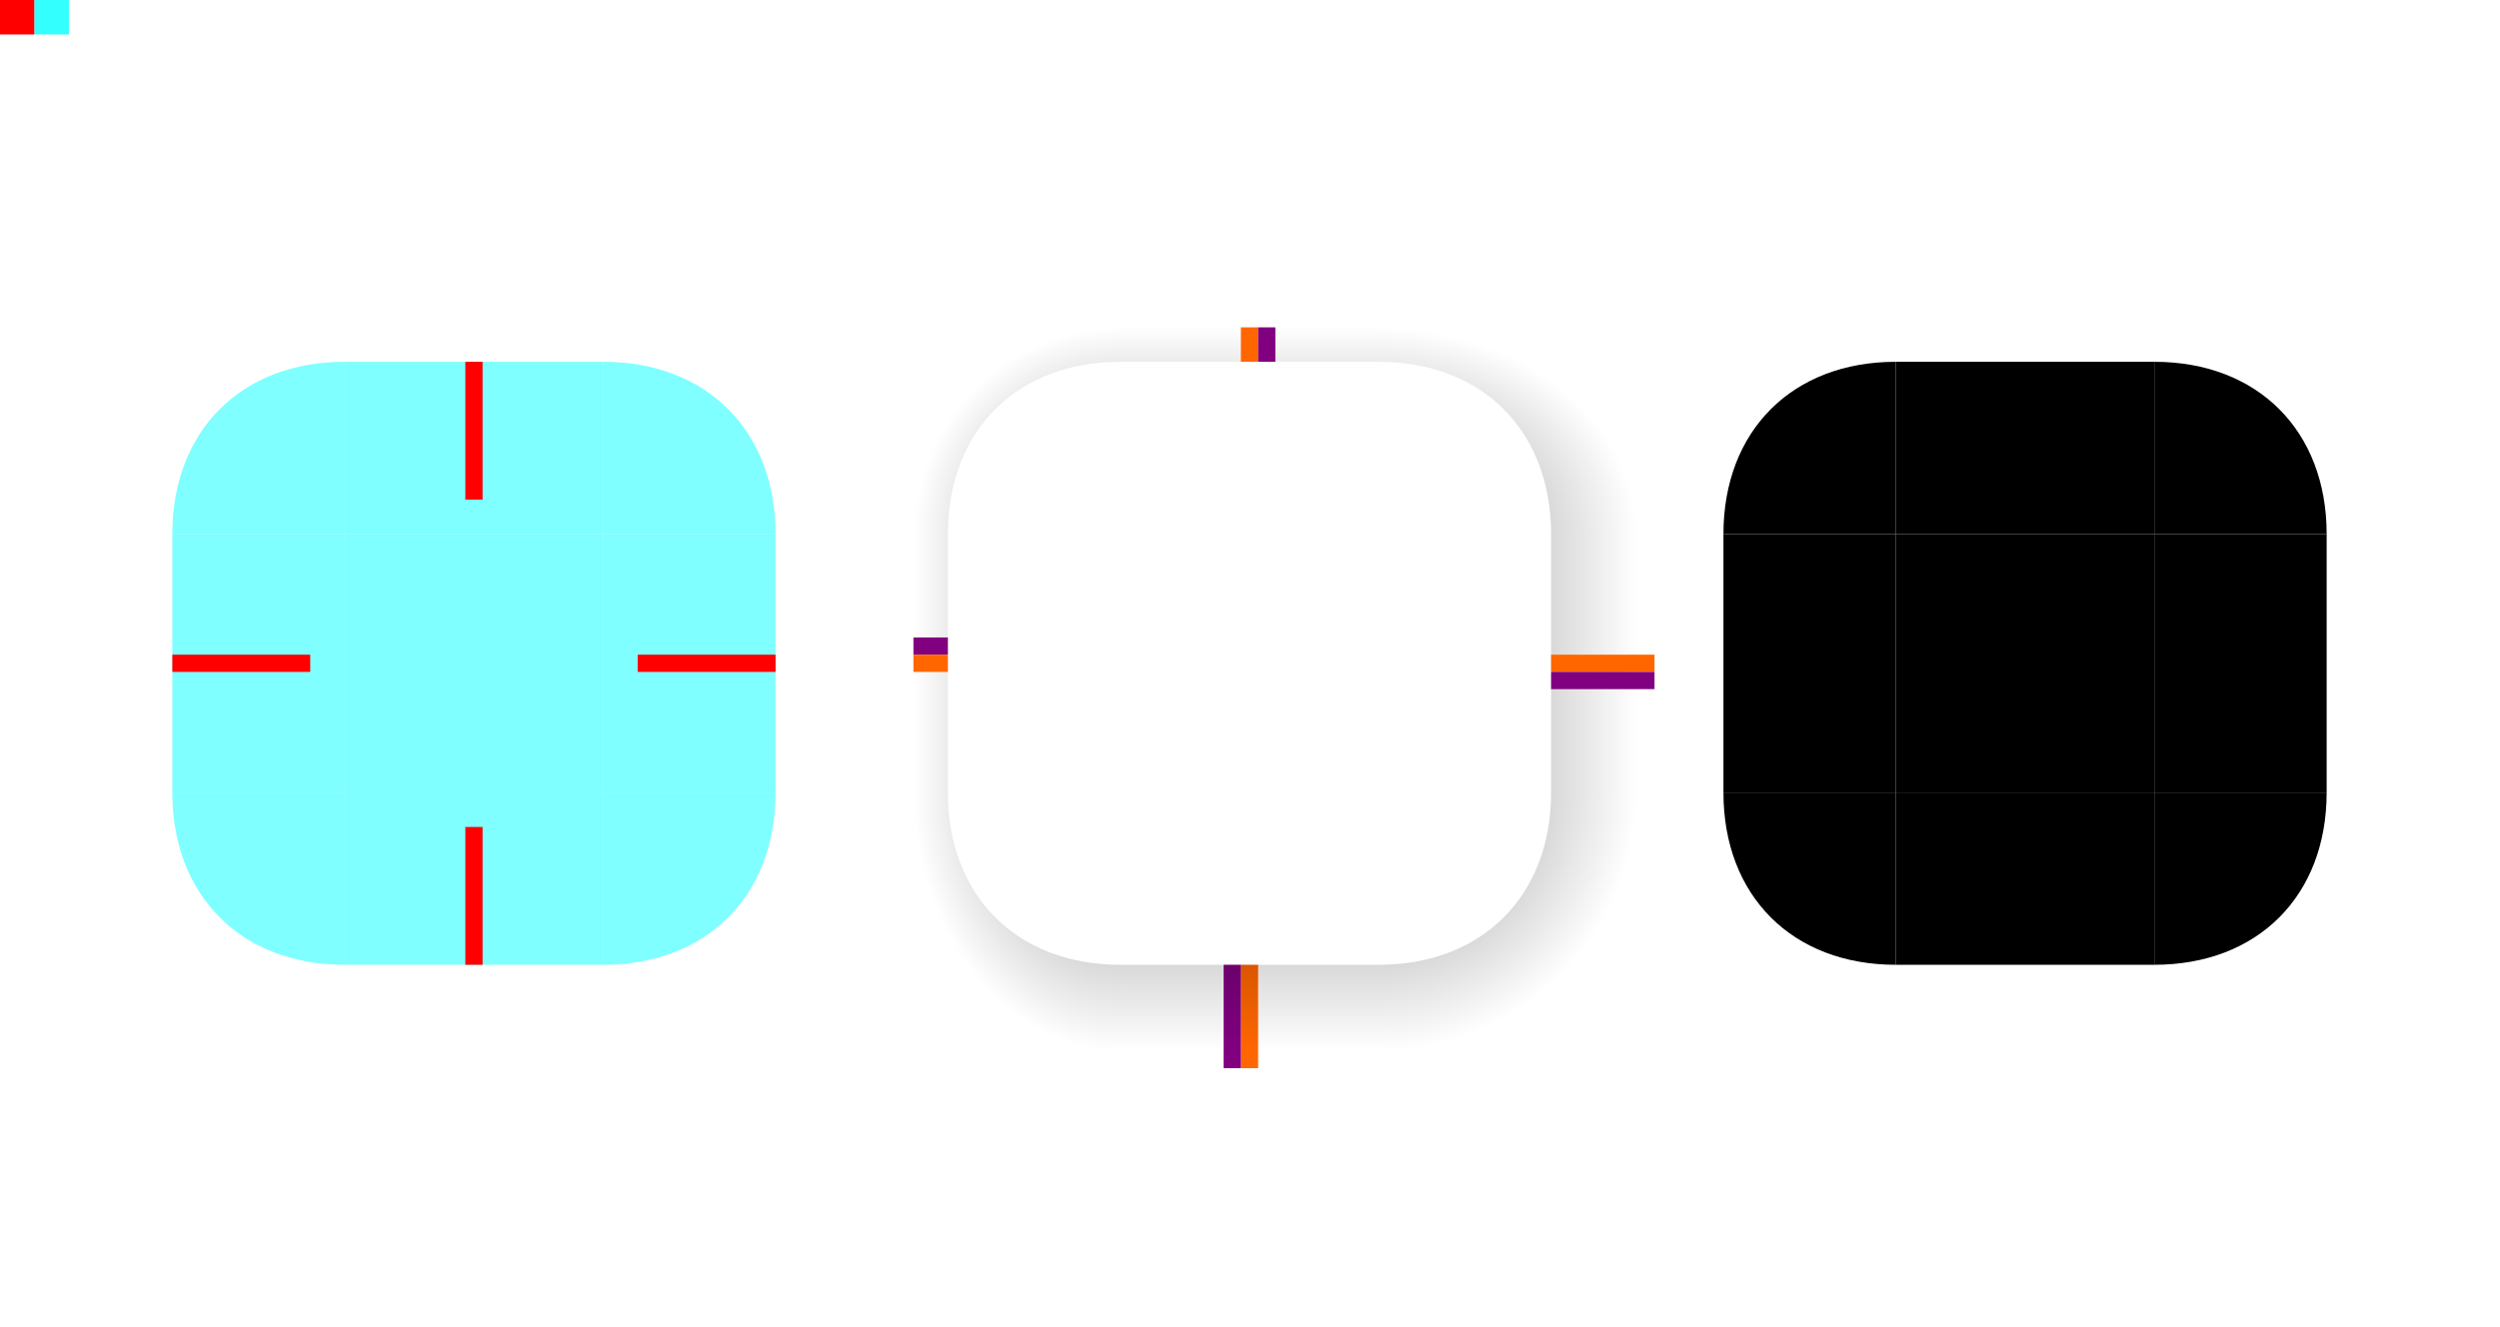
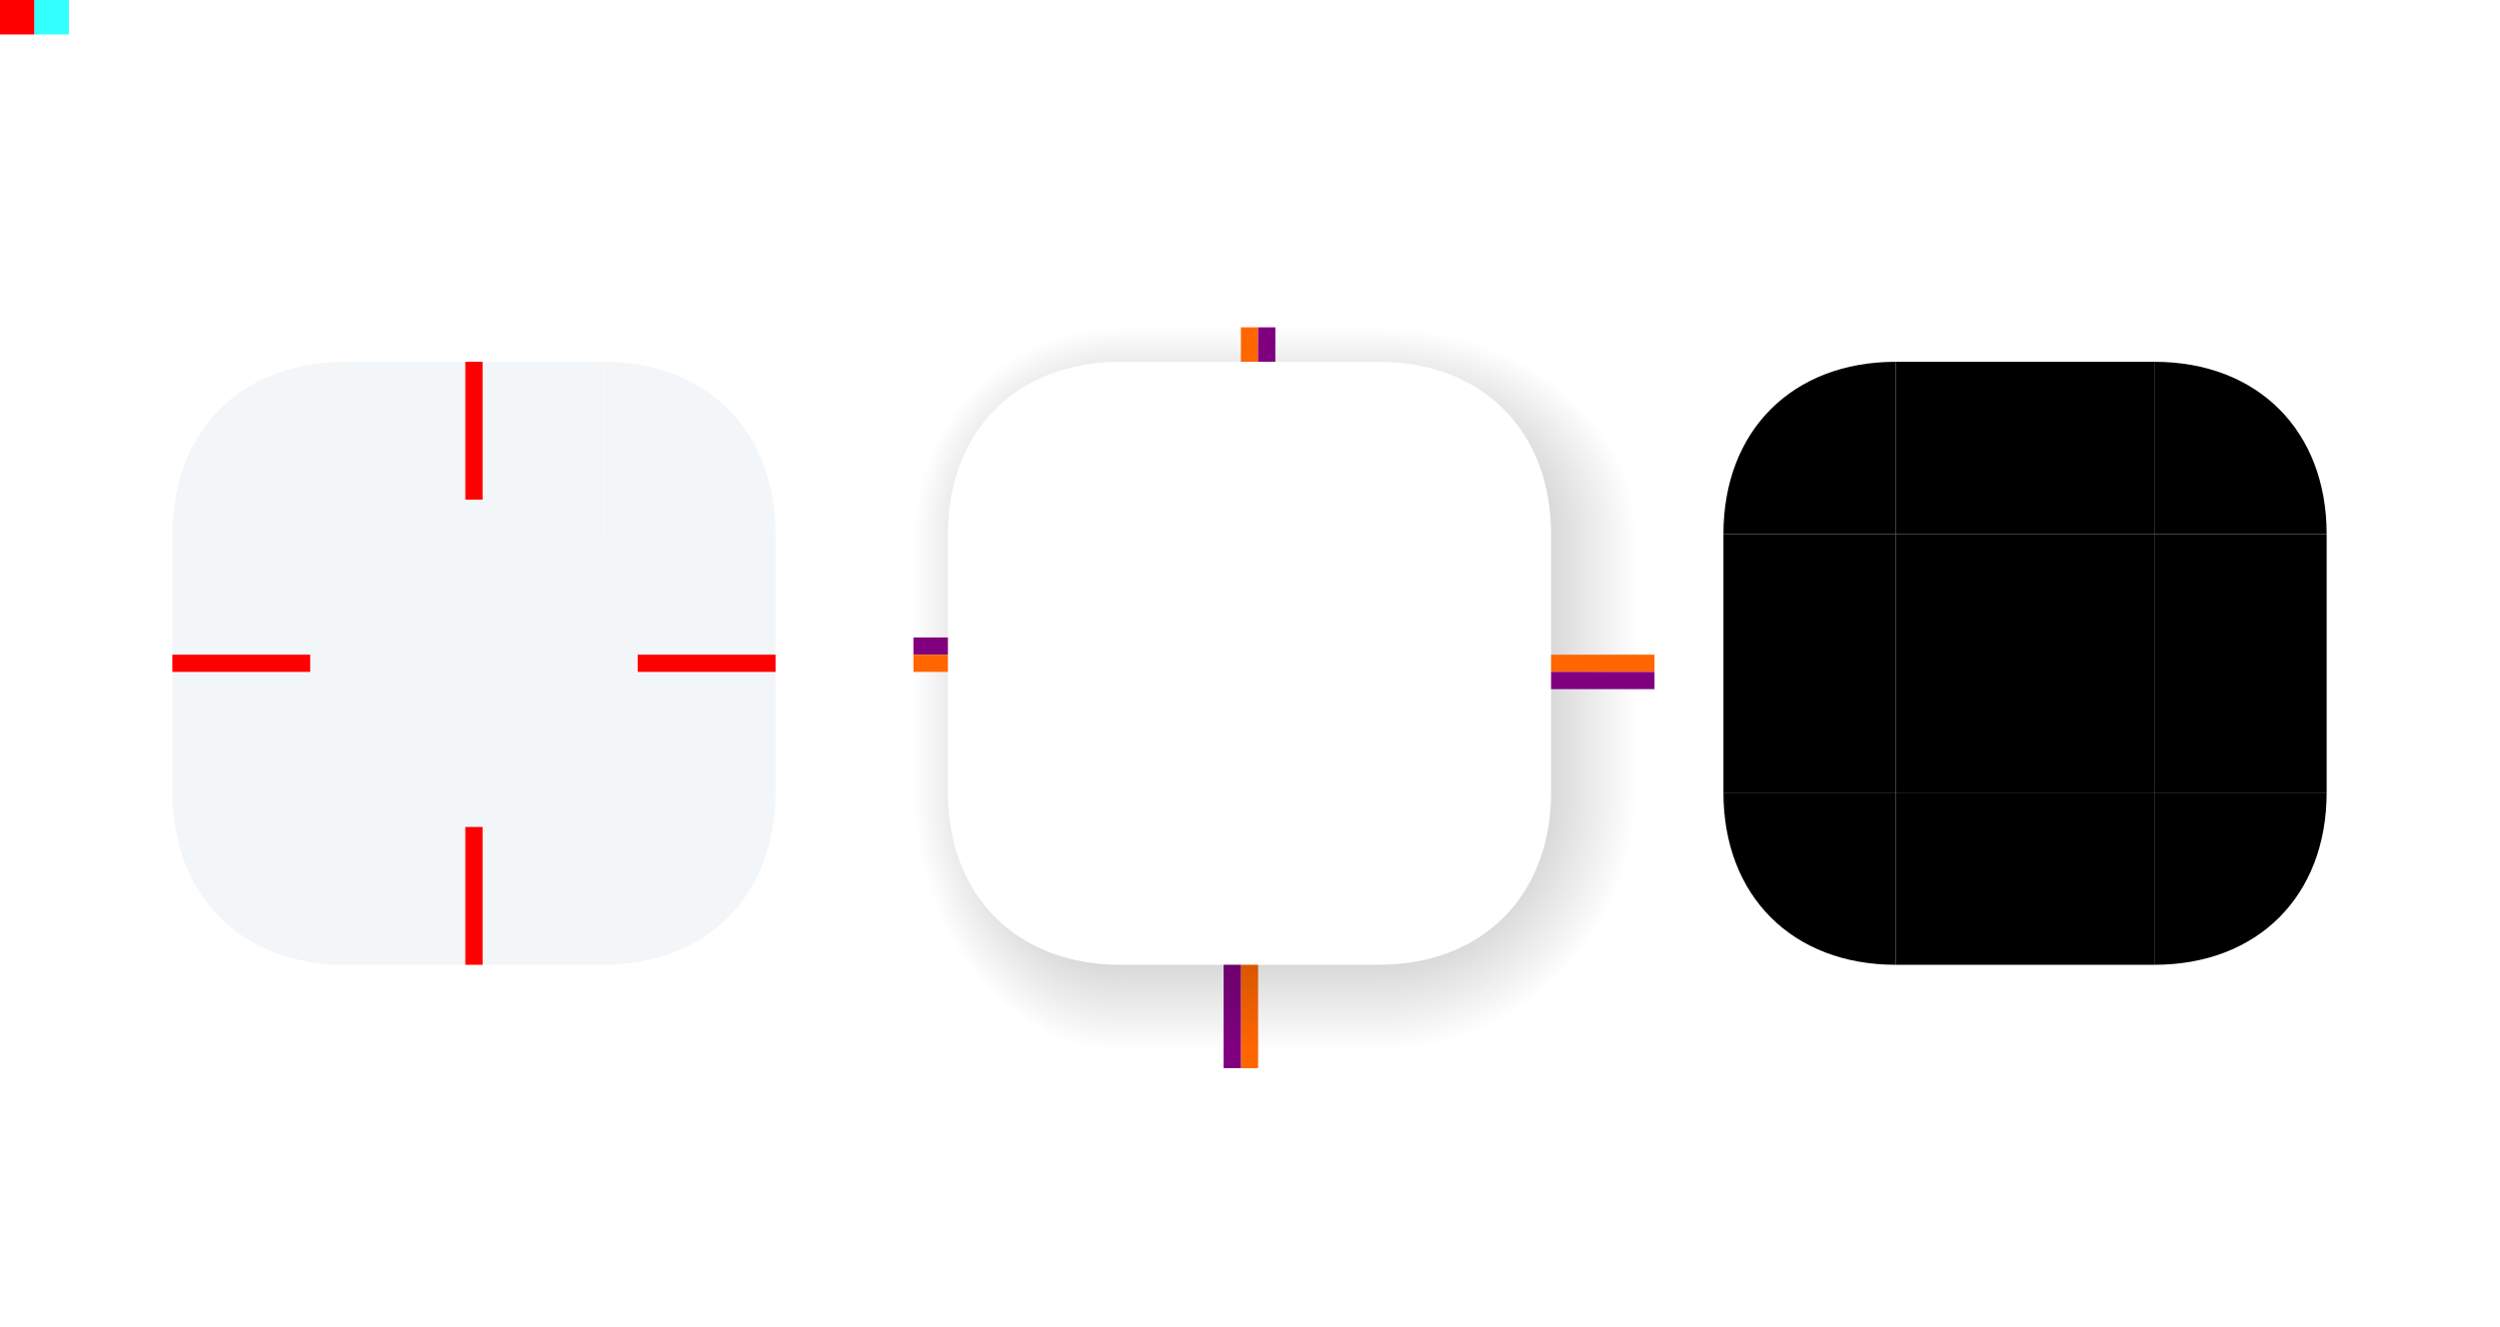
<svg xmlns="http://www.w3.org/2000/svg" xmlns:xlink="http://www.w3.org/1999/xlink" width="145" height="77" viewBox="0 0 145 77" version="1.1" id="svg8">
  <defs id="defs2">
    <linearGradient id="linearGradient2957">
      <stop style="stop-color:#000000;stop-opacity:0" offset="0" id="stop2953" />
      <stop style="stop-color:#000000;stop-opacity:0.15" offset="1" id="stop2955" />
    </linearGradient>
    <linearGradient id="linearGradient938">
      <stop style="stop-color:#000000;stop-opacity:1;" offset="0" id="stop932" />
      <stop style="stop-color:#000000;stop-opacity:0.15" offset="0.667" id="stop934" />
      <stop style="stop-color:#000000;stop-opacity:0;" offset="1" id="stop936" />
    </linearGradient>
    <linearGradient id="gradient-topright">
      <stop style="stop-color:#000000;stop-opacity:1;" offset="0" id="stop1086" />
      <stop style="stop-color:#000000;stop-opacity:0.15" offset="0.667" id="stop1088" />
      <stop style="stop-color:#000000;stop-opacity:0;" offset="1" id="stop1090" />
    </linearGradient>
    <linearGradient id="gradient-topleft">
      <stop style="stop-color:#000000;stop-opacity:1;" offset="0" id="stop1066" />
      <stop style="stop-color:#000000;stop-opacity:0.15" offset="0.667" id="stop1074" />
      <stop style="stop-color:#000000;stop-opacity:0;" offset="1" id="stop1068" />
    </linearGradient>
    <linearGradient id="gradient-bottom">
      <stop style="stop-color:#000000;stop-opacity:0" offset="0" id="stop1181" />
      <stop style="stop-color:#000000;stop-opacity:0.15" offset="1" id="stop1183" />
    </linearGradient>
    <linearGradient id="gradient-bottomright">
      <stop style="stop-color:#000000;stop-opacity:1" offset="0" id="stop1173" />
      <stop style="stop-color:#000000;stop-opacity:0.15" offset="0.667" id="stop1175" />
      <stop style="stop-color:#000000;stop-opacity:0" offset="1" id="stop1177" />
    </linearGradient>
    <linearGradient id="gradient-top">
      <stop style="stop-color:#000000;stop-opacity:0" offset="0" id="stop1167" />
      <stop style="stop-color:#000000;stop-opacity:0.15" offset="1" id="stop1169" />
    </linearGradient>
    <linearGradient id="gradient-right">
      <stop style="stop-color:#000000;stop-opacity:0" offset="0" id="stop1147" />
      <stop style="stop-color:#000000;stop-opacity:0.15" offset="1" id="stop1149" />
    </linearGradient>
    <linearGradient id="linearGradient3139">
      <stop style="stop-color:#ff0000;stop-opacity:1;" offset="0" id="stop3137" />
    </linearGradient>
    <radialGradient xlink:href="#gradient-bottomright" id="radialGradient1141" gradientUnits="userSpaceOnUse" gradientTransform="matrix(7.8392945e-7,1.874999,-1.875,1.2740123e-6,418.7498,-155)" cx="160" cy="130" fx="160" fy="130" r="8" />
    <linearGradient xlink:href="#linearGradient2957" id="linearGradient1153" x1="144" y1="137" x2="156" y2="137" gradientUnits="userSpaceOnUse" gradientTransform="matrix(0.3333338,0,0,1,99.99989,0)" />
    <linearGradient xlink:href="#gradient-top" id="linearGradient1157" gradientUnits="userSpaceOnUse" x1="144" y1="137" x2="156" y2="137" gradientTransform="matrix(0,0.3333332,-1,0,304.9999,70.00003)" />
    <linearGradient xlink:href="#gradient-right" id="linearGradient1161" gradientUnits="userSpaceOnUse" gradientTransform="rotate(180,167.5,137.5)" x1="145" y1="137" x2="150" y2="137" />
    <linearGradient xlink:href="#gradient-bottom" id="linearGradient1165" gradientUnits="userSpaceOnUse" gradientTransform="rotate(-90,167.5,137.5)" x1="145" y1="137" x2="150" y2="137" />
    <radialGradient xlink:href="#gradient-topright" id="radialGradient1039" cx="80" cy="33" fx="80" fy="33" r="8" gradientTransform="matrix(1.875,0,0,1.5,-69.99993,-18.49999)" gradientUnits="userSpaceOnUse" />
    <radialGradient xlink:href="#gradient-topleft" id="radialGradient1047" gradientUnits="userSpaceOnUse" gradientTransform="matrix(1.875007,7.4409663e-7,-5.553568e-7,1.5,-70.00045,-18.50005)" cx="80" cy="33" fx="80" fy="33" r="8" />
    <radialGradient xlink:href="#linearGradient938" id="radialGradient1072" cx="65" cy="31" fx="65" fy="31" r="6" gradientUnits="userSpaceOnUse" gradientTransform="matrix(2.4181961e-7,-2,2,1.0626178e-6,2.999948,160.9999)" />
  </defs>
  <g id="layer1" transform="translate(-95,-98.99999)">
    <g id="shadow-topleft" transform="matrix(2.399999,0,0,2.4,-152,-182)" style="opacity:1">
      <path id="path1053" style="opacity:1;fill:url(#radialGradient1072);fill-opacity:1;stroke:none;stroke-width:2.4px;stroke-linecap:butt;stroke-linejoin:miter;stroke-opacity:1" d="M 65 19 C 57.8 19 53 23.8 53 31 L 55 31 C 55 25 59 21 65 21 L 65 19 z " transform="matrix(0.4166668,0,0,0.4166667,102.9167,117.0833)" />
    </g>
    <g id="shadow-topright" transform="matrix(3.199999,0,0,2.4,-289,-182)" style="opacity:1;fill:#ff5555">
      <path id="path1018" style="opacity:1;fill:url(#radialGradient1039);fill-opacity:1;stroke:none;stroke-width:2.771px;stroke-linecap:butt;stroke-linejoin:miter;stroke-opacity:1" d="M 80 19 L 80 21 C 86 21 90 25 90 31 L 96 31 C 96 23.8 89.6 19 80 19 z " transform="matrix(0.3125001,0,0,0.4166666,120,117.0833)" />
    </g>
    <path style="fill:url(#linearGradient1161);fill-opacity:1.0;stroke:none;stroke-width:1px;stroke-linecap:butt;stroke-linejoin:miter;stroke-opacity:1" d="m 191,145 h -6 v -15 h 6 z" id="shadow-right" />
-     <rect style="fill:#00ffff;fill-opacity:0.5;fill-rule:nonzero;stroke-width:0.333" id="center" width="15" height="15" x="115" y="130" class="ColorScheme-Background" />
-     <g id="topright" transform="matrix(2,0,0,2,-160,-130)" style="opacity:1">
-       <path style="opacity:1;fill:#00ffff;fill-opacity:0.5;stroke:none;stroke-width:1px;stroke-linecap:butt;stroke-linejoin:miter;stroke-opacity:1" d="m 145,130 h 5 c 0,-3 -2,-5 -5,-5 z" id="path863-6-7" class="ColorScheme-Background" />
+     <rect style="fill:#eef2f5;fill-opacity:0.7;fill-rule:nonzero;stroke-width:0.333" id="center" width="15" height="15" x="115" y="130" class="ColorScheme-Background" />
+     <g id="topright" transform="matrix(2,0,0,2,-160,-130)" style="opacity:1;fill:#eef2f5;fill-opacity:0.7">
+       <path style="opacity:1;fill:#eef2f5;fill-opacity:0.7;stroke:none;stroke-width:1px;stroke-linecap:butt;stroke-linejoin:miter;stroke-opacity:1" d="m 145,130 h 5 c 0,-3 -2,-5 -5,-5 z" id="path863-6-7" class="ColorScheme-Background" />
    </g>
-     <g id="topleft" transform="matrix(2,0,0,2,-145,-130)" style="opacity:1">
-       <path style="opacity:1;fill:#00ffff;fill-opacity:0.5;stroke:none;stroke-width:1px;stroke-linecap:butt;stroke-linejoin:miter;stroke-opacity:1" d="m 130,130 v -5 c -3,0 -5,2 -5,5 z" id="path863" class="ColorScheme-Background" />
+     <g id="topleft" transform="matrix(2,0,0,2,-145,-130)" style="opacity:1;fill:#eef2f5;fill-opacity:0.7">
+       <path style="opacity:1;fill:#eef2f5;fill-opacity:0.7;stroke:none;stroke-width:1px;stroke-linecap:butt;stroke-linejoin:miter;stroke-opacity:1" d="m 130,130 v -5 c -3,0 -5,2 -5,5 z" id="path863" class="ColorScheme-Background" />
    </g>
-     <g id="bottomleft" transform="matrix(2,0,0,2,-145,-145)">
-       <path style="fill:#00ffff;fill-opacity:0.5;stroke:none;stroke-width:1px;stroke-linecap:butt;stroke-linejoin:miter;stroke-opacity:1" d="m 130,145 h -5 c 0,3 2,5 5,5 z" id="path863-3" class="ColorScheme-Background" />
-       <g id="g1009" />
+     <g id="bottomleft" transform="matrix(2,0,0,2,-145,-145)" style="fill:#eef2f5;fill-opacity:0.7">
+       <path style="fill:#eef2f5;fill-opacity:0.7;stroke:none;stroke-width:1px;stroke-linecap:butt;stroke-linejoin:miter;stroke-opacity:1" d="m 130,145 h -5 c 0,3 2,5 5,5 z" id="path863-3" class="ColorScheme-Background" />
+       <g id="g1009" style="fill:#eef2f5;fill-opacity:0.7" />
    </g>
-     <g id="bottomright" transform="matrix(2,0,0,2,-196,-164)">
-       <path style="fill:#00ffff;fill-opacity:0.5;stroke:none;stroke-width:1px;stroke-linecap:butt;stroke-linejoin:miter;stroke-opacity:1" d="m 163,154.5 v 5 c 3,0 5,-2 5,-5 z" id="path863-6" class="ColorScheme-Background" />
+     <g id="bottomright" transform="matrix(2,0,0,2,-196,-164)" style="fill:#eef2f5;fill-opacity:0.7">
+       <path style="fill:#eef2f5;fill-opacity:0.7;stroke:none;stroke-width:1px;stroke-linecap:butt;stroke-linejoin:miter;stroke-opacity:1" d="m 163,154.5 v 5 c 3,0 5,-2 5,-5 z" id="path863-6" class="ColorScheme-Background" />
    </g>
-     <g id="top" transform="matrix(0.6643353,0,0,2,33.63639,-130)" style="opacity:1">
-       <g id="g997">
-         <g id="g1003">
-           <rect style="opacity:1;fill:#00ffff;fill-opacity:0.5" id="rect847" width="22.579" height="5" x="122.474" y="125" class="ColorScheme-Background" />
+     <g id="top" transform="matrix(0.6643353,0,0,2,33.63639,-130)" style="opacity:1;fill:#eef2f5;fill-opacity:0.7">
+       <g id="g997" style="fill:#eef2f5;fill-opacity:0.7">
+         <g id="g1003" style="fill:#eef2f5;fill-opacity:0.7">
+           <rect style="opacity:1;fill:#eef2f5;fill-opacity:0.7" id="rect847" width="22.579" height="5" x="122.474" y="125" class="ColorScheme-Background" />
        </g>
      </g>
    </g>
    <rect style="fill:#ff0000;fill-opacity:1;stroke:none;stroke-width:1.265" id="hint-top-margin" width="1" height="8" x="122" y="120" />
-     <g id="right" transform="matrix(2,0,0,1,-160,-2.1e-5)" style="fill-opacity:1">
-       <rect style="fill:#00ffff;fill-opacity:0.5" id="rect851" width="5" height="15" x="145" y="130" class="ColorScheme-Background" />
+     <g id="right" transform="matrix(2,0,0,1,-160,-2.1e-5)" style="fill-opacity:0.7;fill:#eef2f5">
+       <rect style="fill:#eef2f5;fill-opacity:0.7" id="rect851" width="5" height="15" x="145" y="130" class="ColorScheme-Background" />
    </g>
    <rect style="fill:#ff0000;fill-opacity:1;stroke:none;stroke-width:1.265" id="hint-right-margin" width="8" height="1" x="132" y="137" />
-     <g id="bottom" transform="matrix(0.9999999,0,0,2,-15.00002,-145)">
-       <rect style="fill:#00ffff;fill-opacity:0.5" id="rect833" width="15" height="5" x="130" y="145" class="ColorScheme-Background" />
+     <g id="bottom" transform="matrix(0.9999999,0,0,2,-15.00002,-145)" style="fill:#eef2f5;fill-opacity:0.7">
+       <rect style="fill:#eef2f5;fill-opacity:0.7" id="rect833" width="15" height="5" x="130" y="145" class="ColorScheme-Background" />
    </g>
    <rect style="fill:#ff0000;fill-opacity:1;stroke:none;stroke-width:1.265" id="hint-bottom-margin" width="1" height="8" x="122" y="147" />
-     <g id="left" transform="matrix(2,0,0,1,-145,-1.8e-5)" style="fill-opacity:1">
-       <g id="g1006" style="fill-opacity:1">
-         <rect style="fill:#00ffff;fill-opacity:0.5" id="rect837" width="5" height="15" x="125" y="130" class="ColorScheme-Background" />
+     <g id="left" transform="matrix(2,0,0,1,-145,-1.8e-5)" style="fill-opacity:0.7;fill:#eef2f5">
+       <g id="g1006" style="fill-opacity:0.7;fill:#eef2f5">
+         <rect style="fill:#eef2f5;fill-opacity:0.7" id="rect837" width="5" height="15" x="125" y="130" class="ColorScheme-Background" />
      </g>
    </g>
    <rect style="fill:#ff0000;fill-opacity:1;stroke:none;stroke-width:1.265" id="hint-left-margin" width="8" height="1" x="105" y="137" />
    <rect style="opacity:1;fill:#ff6600;fill-opacity:1;stroke:none;stroke-width:1.095;stroke-opacity:1" id="shadow-hint-bottom-margin" width="1" height="6" x="167" y="155" />
    <rect style="opacity:1;fill:#ff6600;fill-opacity:1;stroke:none;stroke-width:1.095;stroke-opacity:1" id="shadow-hint-right-margin" width="6" height="1" x="185" y="137" />
    <rect style="fill:#000000;fill-opacity:1;fill-rule:nonzero;stroke:none;stroke-width:0.333" id="mask-center" width="15" height="15" x="205" y="130" />
-     <g id="mask-left" transform="matrix(2,0,0,1,-55.00004,-2e-5)" style="fill:#000000;stroke:none">
+     <g id="mask-left" transform="matrix(2,0,0,1,-55.00005,-9e-6)" style="fill:#000000;stroke:none">
      <g id="g1006-7" style="fill:#000000;stroke:none">
        <rect style="fill:#000000;fill-opacity:1;stroke:none" id="rect837-6" width="5" height="15" x="125" y="130" />
      </g>
    </g>
    <g id="mask-bottom" transform="matrix(0.9999995,0,0,2,75.00003,-145)" style="fill:#000000;stroke:none">
      <rect style="fill:#000000;fill-opacity:1;stroke:none" id="rect833-9" width="15" height="5" x="130" y="145" />
    </g>
    <g id="mask-top" transform="matrix(1,0,0,2,74.99995,-130)" style="fill:#000000;stroke:none">
      <g id="g997-4" style="fill:#000000;stroke:none">
        <g id="g1003-5" style="fill:#000000;stroke:none">
          <rect style="fill:#000000;fill-opacity:1;stroke:none" id="rect847-2" width="15" height="5" x="130" y="125" />
        </g>
      </g>
    </g>
    <g id="mask-right" transform="matrix(2,0,0,1,-70.00004,-2e-5)" style="fill:#000000;stroke:none">
      <rect style="fill:#000000;fill-opacity:1;stroke:none" id="rect851-7" width="5" height="15" x="145" y="130" />
    </g>
    <g id="mask-topright" transform="matrix(2,0,0,2,-70.00004,-130)" style="fill:#000000;stroke:none">
      <path style="fill:#000000;fill-opacity:1;stroke:none;stroke-width:1px;stroke-linecap:butt;stroke-linejoin:miter;stroke-opacity:1" d="m 145,130 h 5 c 0,-3 -2,-5 -5,-5 z" id="path863-6-7-3" />
    </g>
    <g id="mask-topleft" transform="matrix(2,0,0,2,-55.00004,-130)" style="fill:#000000;stroke:none">
      <path style="fill:#000000;fill-opacity:1;stroke:none;stroke-width:1px;stroke-linecap:butt;stroke-linejoin:miter;stroke-opacity:1" d="m 130,130 v -5 c -3,0 -5,2 -5,5 z" id="path863-8" />
    </g>
    <g id="mask-bottomleft" transform="matrix(2,0,0,2,-55.00004,-145)" style="fill:#000000;stroke:none">
      <path style="fill:#000000;fill-opacity:1;stroke:none;stroke-width:1px;stroke-linecap:butt;stroke-linejoin:miter;stroke-opacity:1" d="m 130,145 h -5 c 0,3 2,5 5,5 z" id="path863-3-8" />
      <g id="g1009-4" style="fill:#000000;stroke:none" />
    </g>
    <g id="mask-bottomright" transform="matrix(2,0,0,2,-70.00004,-145)" style="fill:#000000;stroke:none">
      <path style="fill:#000000;fill-opacity:1;stroke:none;stroke-width:1px;stroke-linecap:butt;stroke-linejoin:miter;stroke-opacity:1" d="m 145,145 v 5 c 3,0 5,-2 5,-5 z" id="path863-6-4" />
    </g>
    <rect style="opacity:1;fill:#ff0000;fill-opacity:0.997" id="hint-stretch-borders" width="2" height="2" x="95" y="99" />
    <rect style="fill:#800080;fill-opacity:1;stroke:none;stroke-width:1.095;stroke-opacity:1" id="shadow-hint-right-inset" width="6" height="1" x="-191" y="-139" transform="scale(-1)" />
    <rect style="display:inline;fill:#800080;fill-opacity:1;stroke:none;stroke-width:1.095;stroke-opacity:1" id="shadow-hint-bottom-inset" width="6" height="1" x="-161" y="166" transform="rotate(-90)" />
    <path style="fill:url(#radialGradient1141);fill-opacity:1;stroke:none;stroke-width:1px;stroke-linecap:butt;stroke-linejoin:miter;stroke-opacity:1" d="m 185,145 h 6 v 16 h -16 v -6 c 6,0 10,-4 10,-10 z" id="shadow-bottomright" />
    <path style="fill:url(#linearGradient1153);fill-opacity:1;stroke:none;stroke-width:0.577px;stroke-linecap:butt;stroke-linejoin:miter;stroke-opacity:1" d="m 148,130 h 2 v 15 h -2 z" id="shadow-left" />
    <path style="fill:url(#linearGradient1157);fill-opacity:1;stroke:none;stroke-width:0.577px;stroke-linecap:butt;stroke-linejoin:miter;stroke-opacity:1" d="m 175,118 v 2 h -15 v -2 z" id="shadow-top" />
    <path style="fill:url(#linearGradient1165);fill-opacity:1;stroke:none;stroke-width:1px;stroke-linecap:butt;stroke-linejoin:miter;stroke-opacity:1" d="m 160,161 v -6 h 15 v 6 z" id="shadow-bottom" />
    <g id="g937" transform="matrix(2,0,0,2,-115.0001,-130)" style="opacity:1;fill:#ff0000" />
    <rect style="fill:#800080;fill-opacity:1;stroke:none;stroke-width:0.632;stroke-opacity:1" id="shadow-hint-left-inset" width="2" height="1" x="148" y="136" />
    <rect style="opacity:1;fill:#ff6600;fill-opacity:1;stroke:none;stroke-width:0.632;stroke-opacity:1" id="shadow-hint-left-margin" width="2" height="1" x="148" y="137" />
    <rect style="opacity:1;fill:#ff6600;fill-opacity:1;stroke:none;stroke-width:0.632;stroke-opacity:1" id="shadow-hint-top-margin" width="1" height="2" x="167" y="118" />
    <rect style="display:inline;fill:#800080;fill-opacity:1;stroke:none;stroke-width:0.632;stroke-opacity:1" id="shadow-hint-top-inset" width="2" height="1" x="118" y="-169" transform="rotate(90)" />
    <g id="g981" transform="matrix(2,0,0,2,-115.0001,-130)" style="opacity:1" />
    <g id="g1016" transform="matrix(2,0,0,2,-115.0001,-130)" style="opacity:1" />
    <g id="shadow-bottomleft" transform="matrix(0,3.199999,2.4,0,-152.0001,-319)" style="opacity:1;fill:#ff5555">
      <path id="path1043" style="opacity:1;fill:url(#radialGradient1047);fill-opacity:1;stroke:none;stroke-width:2.771px;stroke-linecap:butt;stroke-linejoin:miter;stroke-opacity:1" d="m 80,19 v 2 c 6,0 10,4 10,10 h 6 C 96,23.8 89.6,19 80,19 Z" transform="matrix(0.3125001,0,0,0.4166666,120,117.0833)" />
    </g>
    <g id="g1051" transform="matrix(2,0,0,2,-100.0001,-130)" style="opacity:1" />
-     <rect style="fill:#00ffff;fill-opacity:0.8;stroke-width:0.5;stroke-linecap:round;stroke-linejoin:round;paint-order:markers stroke fill" id="hint-apply-color-scheme" width="2" height="2" x="97" y="99" />
+     <rect style="fill:#00ffff;fill-opacity:0.8;stroke-width:0.5;stroke-linecap:round;stroke-linejoin:round;paint-order:markers stroke fill" id="AAA-hint-apply-color-scheme" width="2" height="2" x="97" y="99" />
  </g>
</svg>
